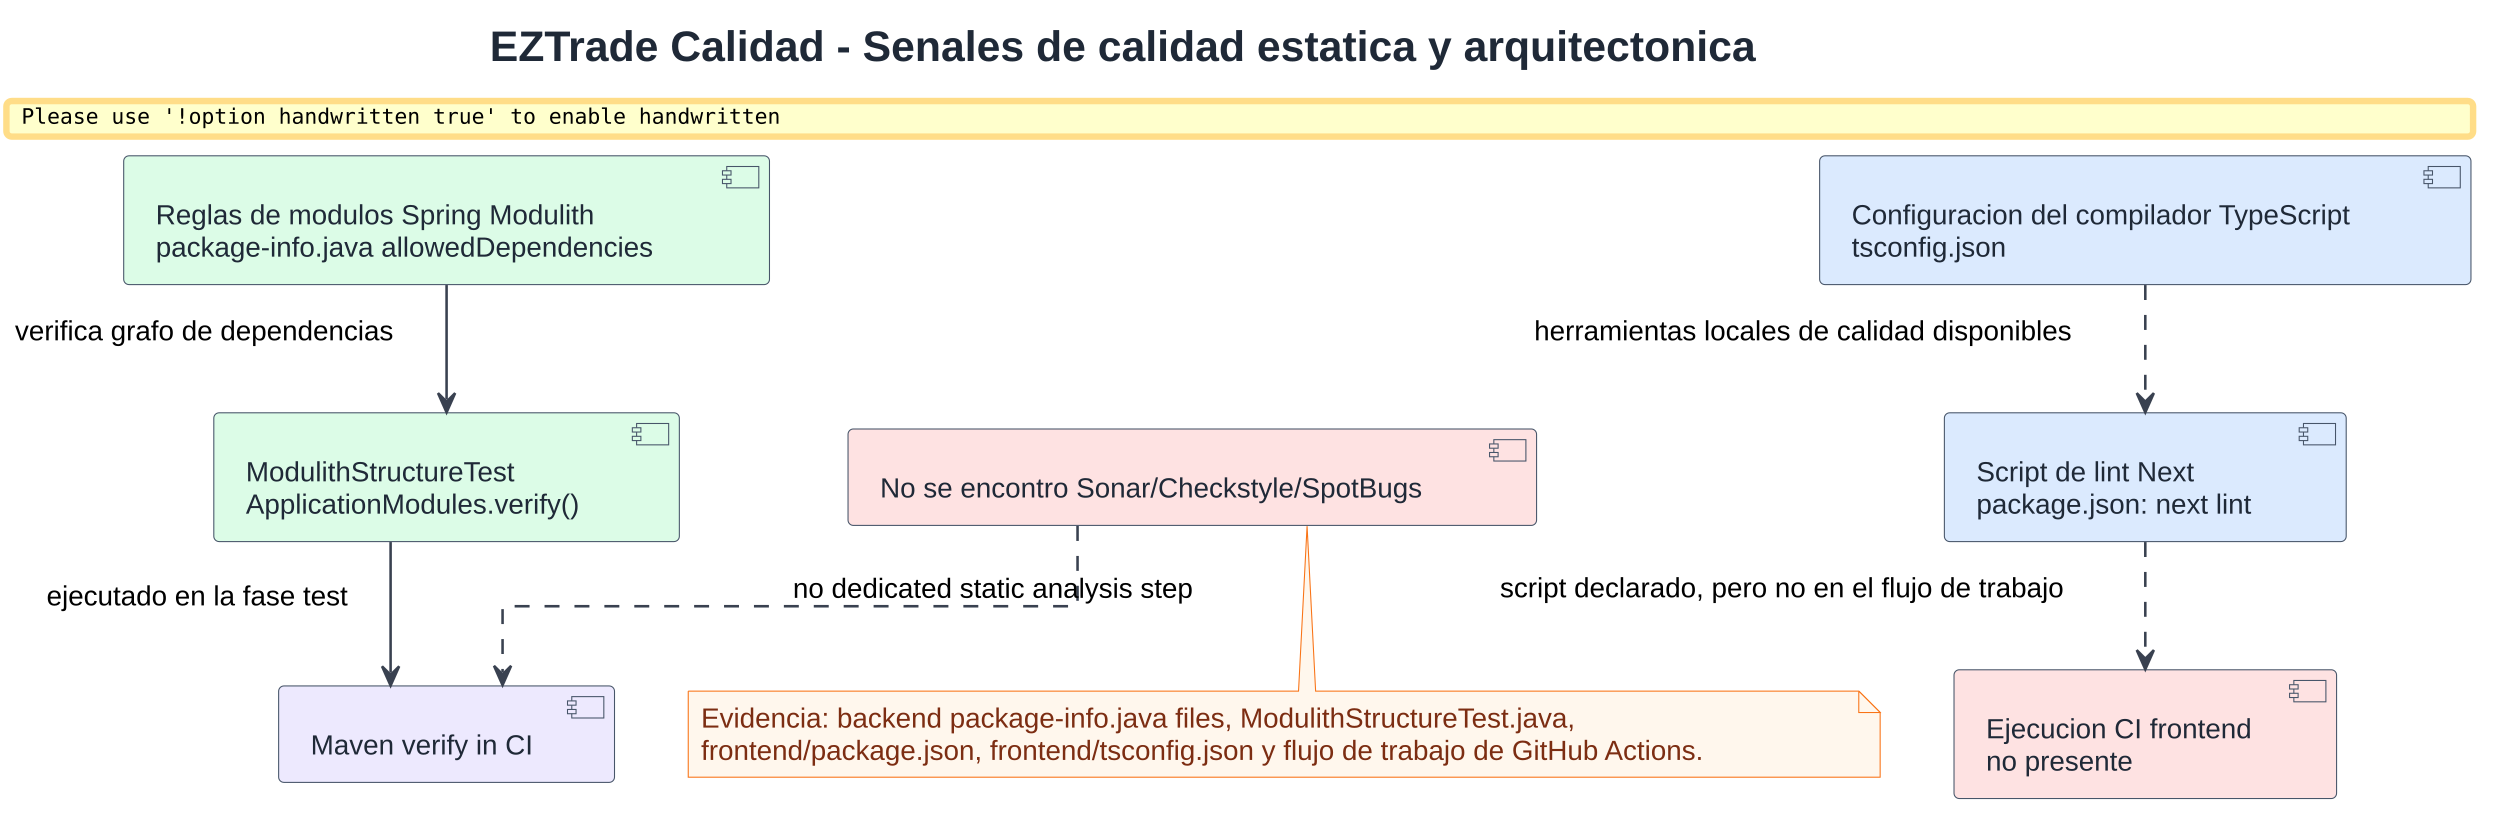
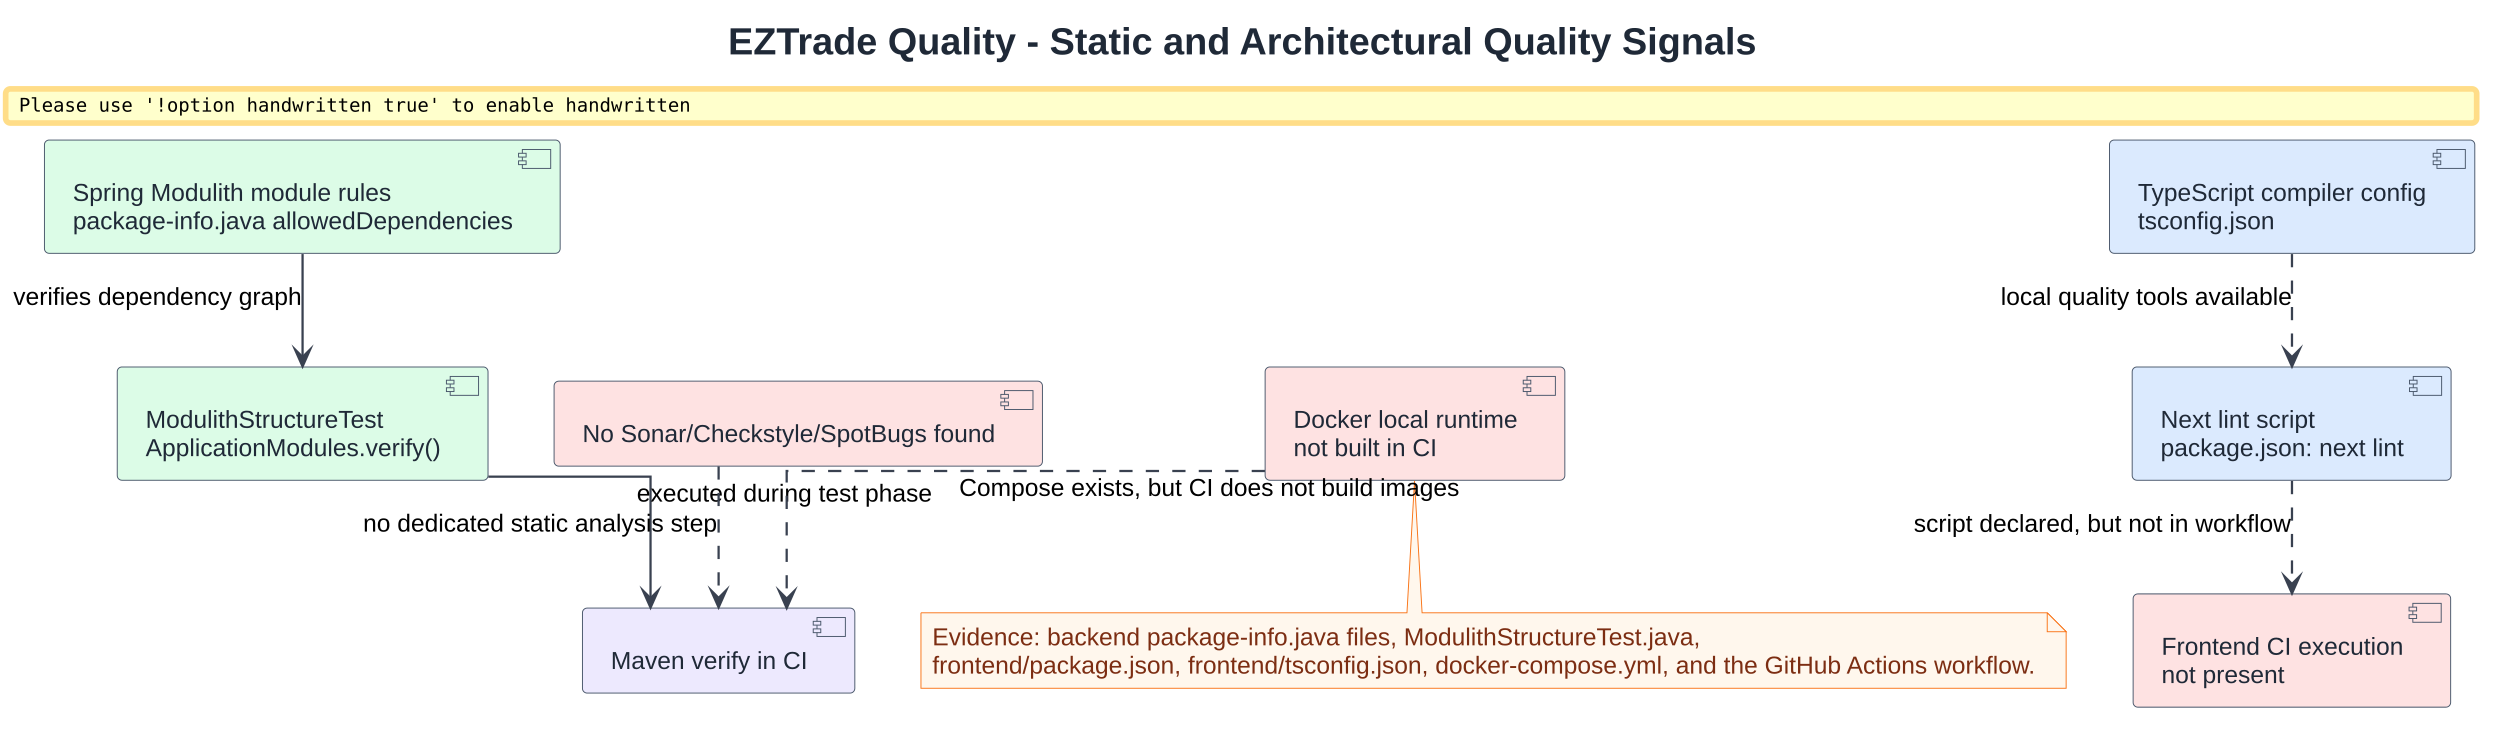
- <svg xmlns="http://www.w3.org/2000/svg" contentStyleType="text/css" data-diagram-type="DESCRIPTION" height="387px" preserveAspectRatio="none" style="width:1170px;height:387px;background:#FFFFFF;" version="1.1" viewBox="0 0 1170 387" width="1170px" zoomAndPan="magnify">
+ <svg xmlns="http://www.w3.org/2000/svg" contentStyleType="text/css" data-diagram-type="DESCRIPTION" height="387px" preserveAspectRatio="none" style="width:1322px;height:387px;background:#FFFFFF;" version="1.1" viewBox="0 0 1322 387" width="1322px" zoomAndPan="magnify">
  <defs />
  <g>
    <g class="title" data-source-line="3">
-       <text fill="#1F2937" font-family="Arial" font-size="20" font-weight="700" lengthAdjust="spacing" textLength="704.99" x="229.209" y="28.564">EZTrade Calidad - Senales de calidad estatica y arquitectonica</text>
+       <text fill="#1F2937" font-family="Arial" font-size="20" font-weight="700" lengthAdjust="spacing" textLength="545.684" x="384.993" y="28.76">EZTrade Quality - Static and Architectural Quality Signals</text>
    </g>
-     <rect fill="#FFFFCC" height="16.641" rx="2.5" ry="2.5" style="stroke:#FFDD88;stroke-width:3;" width="1154.408" x="3" y="47.281" />
-     <text fill="#000000" font-family="monospace" font-size="10" lengthAdjust="spacing" textLength="355.21" x="10" y="57.922">Please use '!option handwritten true' to enable handwritten</text>
-     <g class="entity" data-qualified-name="ModuleRules" data-source-line="5" id="ent0002">
-       <rect fill="#DCFCE7" height="60.266" rx="2.5" ry="2.5" style="stroke:#475569;stroke-width:0.5;" width="302.228" x="57.89" y="72.922" />
-       <rect fill="#DCFCE7" height="10" style="stroke:#475569;stroke-width:0.5;" width="15" x="340.118" y="77.922" />
-       <rect fill="#DCFCE7" height="2" style="stroke:#475569;stroke-width:0.5;" width="4" x="338.118" y="79.922" />
-       <rect fill="#DCFCE7" height="2" style="stroke:#475569;stroke-width:0.5;" width="4" x="338.118" y="83.922" />
-       <text fill="#1F2937" font-family="Arial" font-size="13" lengthAdjust="spacing" textLength="230.033" x="72.89" y="104.989">Reglas de modulos Spring Modulith</text>
-       <text fill="#1F2937" font-family="Arial" font-size="13" lengthAdjust="spacing" textLength="262.228" x="72.89" y="120.122">package-info.java allowedDependencies</text>
+     <rect fill="#FFFFCC" height="18.057" rx="2.5" ry="2.5" style="stroke:#FFDD88;stroke-width:3;" width="1306.669" x="3" y="46.998" />
+     <text fill="#000000" font-family="monospace" font-size="10" lengthAdjust="spacing" textLength="354.058" x="10" y="59.055">Please use '!option handwritten true' to enable handwritten</text>
+     <g class="entity" data-qualified-name="ModuleRules" data-source-line="5" id="ent0001">
+       <rect fill="#DCFCE7" height="59.898" rx="2.5" ry="2.5" style="stroke:#475569;stroke-width:0.5;" width="272.711" x="23.5" y="74.055" />
+       <rect fill="#DCFCE7" height="10" style="stroke:#475569;stroke-width:0.5;" width="15" x="276.211" y="79.055" />
+       <rect fill="#DCFCE7" height="2" style="stroke:#475569;stroke-width:0.5;" width="4" x="274.211" y="81.055" />
+       <rect fill="#DCFCE7" height="2" style="stroke:#475569;stroke-width:0.5;" width="4" x="274.211" y="85.055" />
+       <text fill="#1F2937" font-family="Arial" font-size="13" lengthAdjust="spacing" textLength="168.365" x="38.5" y="106.249">Spring Modulith module rules</text>
+       <text fill="#1F2937" font-family="Arial" font-size="13" lengthAdjust="spacing" textLength="232.711" x="38.5" y="121.197">package-info.java allowedDependencies</text>
    </g>
-     <g class="entity" data-qualified-name="ModulithTest" data-source-line="6" id="ent0003">
-       <rect fill="#DCFCE7" height="60.266" rx="2.5" ry="2.5" style="stroke:#475569;stroke-width:0.5;" width="217.874" x="100.06" y="193.192" />
-       <rect fill="#DCFCE7" height="10" style="stroke:#475569;stroke-width:0.5;" width="15" x="297.934" y="198.192" />
-       <rect fill="#DCFCE7" height="2" style="stroke:#475569;stroke-width:0.5;" width="4" x="295.934" y="200.192" />
-       <rect fill="#DCFCE7" height="2" style="stroke:#475569;stroke-width:0.5;" width="4" x="295.934" y="204.192" />
-       <text fill="#1F2937" font-family="Arial" font-size="13" lengthAdjust="spacing" textLength="144.79" x="115.06" y="225.259">ModulithStructureTest</text>
-       <text fill="#1F2937" font-family="Arial" font-size="13" lengthAdjust="spacing" textLength="177.874" x="115.06" y="240.392">ApplicationModules.verify()</text>
+     <g class="entity" data-qualified-name="ModulithTest" data-source-line="6" id="ent0002">
+       <rect fill="#DCFCE7" height="59.898" rx="2.5" ry="2.5" style="stroke:#475569;stroke-width:0.5;" width="196.064" x="62" y="194.055" />
+       <rect fill="#DCFCE7" height="10" style="stroke:#475569;stroke-width:0.5;" width="15" x="238.064" y="199.055" />
+       <rect fill="#DCFCE7" height="2" style="stroke:#475569;stroke-width:0.5;" width="4" x="236.064" y="201.055" />
+       <rect fill="#DCFCE7" height="2" style="stroke:#475569;stroke-width:0.5;" width="4" x="236.064" y="205.055" />
+       <text fill="#1F2937" font-family="Arial" font-size="13" lengthAdjust="spacing" textLength="127.163" x="77" y="226.249">ModulithStructureTest</text>
+       <text fill="#1F2937" font-family="Arial" font-size="13" lengthAdjust="spacing" textLength="156.064" x="77" y="241.197">ApplicationModules.verify()</text>
    </g>
-     <g class="entity" data-qualified-name="MavenVerify" data-source-line="7" id="ent0004">
-       <rect fill="#EDE9FE" height="45.133" rx="2.5" ry="2.5" style="stroke:#475569;stroke-width:0.5;" width="157.19" x="130.4" y="321.022" />
-       <rect fill="#EDE9FE" height="10" style="stroke:#475569;stroke-width:0.5;" width="15" x="267.59" y="326.022" />
-       <rect fill="#EDE9FE" height="2" style="stroke:#475569;stroke-width:0.5;" width="4" x="265.59" y="328.022" />
-       <rect fill="#EDE9FE" height="2" style="stroke:#475569;stroke-width:0.5;" width="4" x="265.59" y="332.022" />
-       <text fill="#1F2937" font-family="Arial" font-size="13" lengthAdjust="spacing" textLength="117.19" x="145.4" y="353.089">Maven verify in CI</text>
+     <g class="entity" data-qualified-name="MavenVerify" data-source-line="7" id="ent0003">
+       <rect fill="#EDE9FE" height="44.949" rx="2.5" ry="2.5" style="stroke:#475569;stroke-width:0.5;" width="144.032" x="308" y="321.555" />
+       <rect fill="#EDE9FE" height="10" style="stroke:#475569;stroke-width:0.5;" width="15" x="432.032" y="326.555" />
+       <rect fill="#EDE9FE" height="2" style="stroke:#475569;stroke-width:0.5;" width="4" x="430.032" y="328.555" />
+       <rect fill="#EDE9FE" height="2" style="stroke:#475569;stroke-width:0.5;" width="4" x="430.032" y="332.555" />
+       <text fill="#1F2937" font-family="Arial" font-size="13" lengthAdjust="spacing" textLength="104.032" x="323" y="353.748">Maven verify in CI</text>
    </g>
-     <g class="entity" data-qualified-name="TsConfig" data-source-line="8" id="ent0005">
-       <rect fill="#DBEAFE" height="60.266" rx="2.5" ry="2.5" style="stroke:#475569;stroke-width:0.5;" width="304.818" x="851.59" y="72.922" />
-       <rect fill="#DBEAFE" height="10" style="stroke:#475569;stroke-width:0.5;" width="15" x="1136.408" y="77.922" />
-       <rect fill="#DBEAFE" height="2" style="stroke:#475569;stroke-width:0.5;" width="4" x="1134.408" y="79.922" />
-       <rect fill="#DBEAFE" height="2" style="stroke:#475569;stroke-width:0.5;" width="4" x="1134.408" y="83.922" />
-       <text fill="#1F2937" font-family="Arial" font-size="13" lengthAdjust="spacing" textLength="264.818" x="866.59" y="104.989">Configuracion del compilador TypeScript</text>
-       <text fill="#1F2937" font-family="Arial" font-size="13" lengthAdjust="spacing" textLength="82.361" x="866.59" y="120.122">tsconfig.json</text>
+     <g class="entity" data-qualified-name="TsConfig" data-source-line="8" id="ent0004">
+       <rect fill="#DBEAFE" height="59.898" rx="2.5" ry="2.5" style="stroke:#475569;stroke-width:0.5;" width="193.169" x="1115.5" y="74.055" />
+       <rect fill="#DBEAFE" height="10" style="stroke:#475569;stroke-width:0.5;" width="15" x="1288.669" y="79.055" />
+       <rect fill="#DBEAFE" height="2" style="stroke:#475569;stroke-width:0.5;" width="4" x="1286.669" y="81.055" />
+       <rect fill="#DBEAFE" height="2" style="stroke:#475569;stroke-width:0.5;" width="4" x="1286.669" y="85.055" />
+       <text fill="#1F2937" font-family="Arial" font-size="13" lengthAdjust="spacing" textLength="153.169" x="1130.5" y="106.249">TypeScript compiler config</text>
+       <text fill="#1F2937" font-family="Arial" font-size="13" lengthAdjust="spacing" textLength="72.262" x="1130.5" y="121.197">tsconfig.json</text>
    </g>
-     <g class="entity" data-qualified-name="NextLint" data-source-line="9" id="ent0006">
-       <rect fill="#DBEAFE" height="60.266" rx="2.5" ry="2.5" style="stroke:#475569;stroke-width:0.5;" width="188.053" x="909.97" y="193.192" />
-       <rect fill="#DBEAFE" height="10" style="stroke:#475569;stroke-width:0.5;" width="15" x="1078.023" y="198.192" />
-       <rect fill="#DBEAFE" height="2" style="stroke:#475569;stroke-width:0.5;" width="4" x="1076.023" y="200.192" />
-       <rect fill="#DBEAFE" height="2" style="stroke:#475569;stroke-width:0.5;" width="4" x="1076.023" y="204.192" />
-       <text fill="#1F2937" font-family="Arial" font-size="13" lengthAdjust="spacing" textLength="117.425" x="924.97" y="225.259">Script de lint Next</text>
-       <text fill="#1F2937" font-family="Arial" font-size="13" lengthAdjust="spacing" textLength="148.053" x="924.97" y="240.392">package.json: next lint</text>
+     <g class="entity" data-qualified-name="NextLint" data-source-line="9" id="ent0005">
+       <rect fill="#DBEAFE" height="59.898" rx="2.5" ry="2.5" style="stroke:#475569;stroke-width:0.5;" width="168.635" x="1127.5" y="194.055" />
+       <rect fill="#DBEAFE" height="10" style="stroke:#475569;stroke-width:0.5;" width="15" x="1276.135" y="199.055" />
+       <rect fill="#DBEAFE" height="2" style="stroke:#475569;stroke-width:0.5;" width="4" x="1274.135" y="201.055" />
+       <rect fill="#DBEAFE" height="2" style="stroke:#475569;stroke-width:0.5;" width="4" x="1274.135" y="205.055" />
+       <text fill="#1F2937" font-family="Arial" font-size="13" lengthAdjust="spacing" textLength="81.631" x="1142.5" y="226.249">Next lint script</text>
+       <text fill="#1F2937" font-family="Arial" font-size="13" lengthAdjust="spacing" textLength="128.635" x="1142.5" y="241.197">package.json: next lint</text>
    </g>
-     <g class="entity" data-qualified-name="FrontendCiGap" data-source-line="10" id="ent0007">
-       <rect fill="#FEE2E2" height="60.266" rx="2.5" ry="2.5" style="stroke:#475569;stroke-width:0.5;" width="179.039" x="914.48" y="313.452" />
-       <rect fill="#FEE2E2" height="10" style="stroke:#475569;stroke-width:0.5;" width="15" x="1073.519" y="318.452" />
-       <rect fill="#FEE2E2" height="2" style="stroke:#475569;stroke-width:0.5;" width="4" x="1071.519" y="320.452" />
-       <rect fill="#FEE2E2" height="2" style="stroke:#475569;stroke-width:0.5;" width="4" x="1071.519" y="324.452" />
-       <text fill="#1F2937" font-family="Arial" font-size="13" lengthAdjust="spacing" textLength="139.039" x="929.48" y="345.519">Ejecucion CI frontend</text>
-       <text fill="#1F2937" font-family="Arial" font-size="13" lengthAdjust="spacing" textLength="78.025" x="929.48" y="360.652">no presente</text>
+     <g class="entity" data-qualified-name="FrontendCiGap" data-source-line="10" id="ent0006">
+       <rect fill="#FEE2E2" height="59.898" rx="2.5" ry="2.5" style="stroke:#475569;stroke-width:0.5;" width="167.905" x="1128" y="314.055" />
+       <rect fill="#FEE2E2" height="10" style="stroke:#475569;stroke-width:0.5;" width="15" x="1275.905" y="319.055" />
+       <rect fill="#FEE2E2" height="2" style="stroke:#475569;stroke-width:0.5;" width="4" x="1273.905" y="321.055" />
+       <rect fill="#FEE2E2" height="2" style="stroke:#475569;stroke-width:0.5;" width="4" x="1273.905" y="325.055" />
+       <text fill="#1F2937" font-family="Arial" font-size="13" lengthAdjust="spacing" textLength="127.905" x="1143" y="346.248">Frontend CI execution</text>
+       <text fill="#1F2937" font-family="Arial" font-size="13" lengthAdjust="spacing" textLength="65.044" x="1143" y="361.197">not present</text>
    </g>
-     <g class="entity" data-qualified-name="StaticGap" data-source-line="11" id="ent0008">
-       <rect fill="#FEE2E2" height="45.133" rx="2.5" ry="2.5" style="stroke:#475569;stroke-width:0.5;" width="322.236" x="396.88" y="200.762" />
-       <rect fill="#FEE2E2" height="10" style="stroke:#475569;stroke-width:0.5;" width="15" x="699.116" y="205.762" />
-       <rect fill="#FEE2E2" height="2" style="stroke:#475569;stroke-width:0.5;" width="4" x="697.116" y="207.762" />
-       <rect fill="#FEE2E2" height="2" style="stroke:#475569;stroke-width:0.5;" width="4" x="697.116" y="211.762" />
-       <text fill="#1F2937" font-family="Arial" font-size="13" lengthAdjust="spacing" textLength="282.236" x="411.88" y="232.829">No se encontro Sonar/Checkstyle/SpotBugs</text>
+     <g class="entity" data-qualified-name="StaticGap" data-source-line="11" id="ent0007">
+       <rect fill="#FEE2E2" height="44.949" rx="2.5" ry="2.5" style="stroke:#475569;stroke-width:0.5;" width="258.239" x="293" y="201.555" />
+       <rect fill="#FEE2E2" height="10" style="stroke:#475569;stroke-width:0.5;" width="15" x="531.239" y="206.555" />
+       <rect fill="#FEE2E2" height="2" style="stroke:#475569;stroke-width:0.5;" width="4" x="529.239" y="208.555" />
+       <rect fill="#FEE2E2" height="2" style="stroke:#475569;stroke-width:0.5;" width="4" x="529.239" y="212.555" />
+       <text fill="#1F2937" font-family="Arial" font-size="13" lengthAdjust="spacing" textLength="218.239" x="308" y="233.749">No Sonar/Checkstyle/SpotBugs found</text>
    </g>
-     <g class="entity" data-qualified-name="GMN14" data-source-line="20" id="ent0015">
-       <path d="M322.1,323.452 L322.1,363.717 A0,0 0 0 0 322.1,363.717 L879.909,363.717 A0,0 0 0 0 879.909,363.717 L879.909,333.452 L869.909,323.452 L615.71,323.452 L611.71,246.232 L607.71,323.452 L322.1,323.452 A0,0 0 0 0 322.1,323.452" fill="#FFF7ED" style="stroke:#F97316;stroke-width:0.5;" />
-       <path d="M869.909,323.452 L869.909,333.452 L879.909,333.452 L869.909,323.452" fill="#FFF7ED" style="stroke:#F97316;stroke-width:0.5;" />
-       <text fill="#7C2D12" font-family="Arial" font-size="13" lengthAdjust="spacing" textLength="465.575" x="328.1" y="340.519">Evidencia: backend package-info.java files, ModulithStructureTest.java,</text>
-       <text fill="#7C2D12" font-family="Arial" font-size="13" lengthAdjust="spacing" textLength="536.809" x="328.1" y="355.652">frontend/package.json, frontend/tsconfig.json y flujo de trabajo de GitHub Actions.</text>
+     <g class="entity" data-qualified-name="DockerCiGap" data-source-line="12" id="ent0008">
+       <rect fill="#FEE2E2" height="59.898" rx="2.5" ry="2.5" style="stroke:#475569;stroke-width:0.5;" width="158.485" x="669" y="194.055" />
+       <rect fill="#FEE2E2" height="10" style="stroke:#475569;stroke-width:0.5;" width="15" x="807.485" y="199.055" />
+       <rect fill="#FEE2E2" height="2" style="stroke:#475569;stroke-width:0.5;" width="4" x="805.485" y="201.055" />
+       <rect fill="#FEE2E2" height="2" style="stroke:#475569;stroke-width:0.5;" width="4" x="805.485" y="205.055" />
+       <text fill="#1F2937" font-family="Arial" font-size="13" lengthAdjust="spacing" textLength="118.485" x="684" y="226.249">Docker local runtime</text>
+       <text fill="#1F2937" font-family="Arial" font-size="13" lengthAdjust="spacing" textLength="75.874" x="684" y="241.197">not built in CI</text>
    </g>
-     <g class="link" data-entity-1="ent0002" data-entity-2="ent0003" data-link-type="dependency" data-source-line="13" id="lnk9">
-       <path d="M209,133.402 C209,151.642 209,168.752 209,186.982" fill="none" id="ModuleRules-to-ModulithTest" style="stroke:#394150;stroke-width:1.2;" />
-       <polygon fill="#394150" points="209,192.982,213,183.982,209,187.982,205,183.982,209,192.982" style="stroke:#394150;stroke-width:1.2;" />
-       <text fill="#000000" font-family="Arial" font-size="13" lengthAdjust="spacing" textLength="201.417" x="7" y="159.259">verifica grafo de dependencias</text>
+     <g class="entity" data-qualified-name="GMN15" data-source-line="22" id="ent0016">
+       <path d="M487,324.055 L487,363.952 A0,0 0 0 0 487,363.952 L1092.575,363.952 A0,0 0 0 0 1092.575,363.952 L1092.575,334.055 L1082.575,324.055 L752,324.055 L748,254.335 L744,324.055 L487,324.055 A0,0 0 0 0 487,324.055" fill="#FFF7ED" style="stroke:#F97316;stroke-width:0.5;" />
+       <path d="M1082.575,324.055 L1082.575,334.055 L1092.575,334.055 L1082.575,324.055" fill="#FFF7ED" style="stroke:#F97316;stroke-width:0.5;" />
+       <text fill="#7C2D12" font-family="Arial" font-size="13" lengthAdjust="spacing" textLength="407.551" x="493" y="341.248">Evidence: backend package-info.java files, ModulithStructureTest.java,</text>
+       <text fill="#7C2D12" font-family="Arial" font-size="13" lengthAdjust="spacing" textLength="584.575" x="493" y="356.197">frontend/package.json, frontend/tsconfig.json, docker-compose.yml, and the GitHub Actions workflow.</text>
    </g>
-     <g class="link" data-entity-1="ent0003" data-entity-2="ent0004" data-link-type="dependency" data-source-line="14" id="lnk10">
-       <path d="M182.8,253.672 C182.8,274.552 182.8,295.832 182.8,314.842" fill="none" id="ModulithTest-to-MavenVerify" style="stroke:#394150;stroke-width:1.2;" />
-       <polygon fill="#394150" points="182.8,320.842,186.8,311.842,182.8,315.842,178.8,311.842,182.8,320.842" style="stroke:#394150;stroke-width:1.2;" />
-       <text fill="#000000" font-family="Arial" font-size="13" lengthAdjust="spacing" textLength="160.888" x="21.8" y="283.329">ejecutado en la fase test</text>
+     <g class="link" data-entity-1="ent0001" data-entity-2="ent0002" data-link-type="dependency" data-source-line="14" id="lnk9">
+       <path d="M160,134.335 C160,152.525 160,170.595 160,188.785" fill="none" id="ModuleRules-to-ModulithTest" style="stroke:#394150;stroke-width:1.2;" />
+       <polygon fill="#394150" points="160,193.785,164,184.785,160,188.785,156,184.785,160,193.785" style="stroke:#394150;stroke-width:1.2;stroke-linejoin:miter;stroke-miterlimit:10;" />
+       <text fill="#000000" font-family="Arial" font-size="13" lengthAdjust="spacing" textLength="152.49" x="7" y="161.249">verifies dependency graph</text>
    </g>
-     <g class="link" data-entity-1="ent0005" data-entity-2="ent0006" data-link-type="dependency" data-source-line="15" id="lnk11">
-       <path d="M1004,133.402 C1004,151.642 1004,168.752 1004,186.982" fill="none" id="TsConfig-to-NextLint" style="stroke:#394150;stroke-width:1.2;stroke-dasharray:7,7;" />
-       <polygon fill="#394150" points="1004,192.982,1008,183.982,1004,187.982,1000,183.982,1004,192.982" style="stroke:#394150;stroke-width:1.2;" />
-       <text fill="#000000" font-family="Arial" font-size="13" lengthAdjust="spacing" textLength="285.219" x="718" y="159.259">herramientas locales de calidad disponibles</text>
+     <g class="link" data-entity-1="ent0002" data-entity-2="ent0003" data-link-type="dependency" data-source-line="15" id="lnk10">
+       <path d="M258.2,252.055 C302.04,252.055 344,252.055 344,252.055 C344,252.055 344,289.065 344,316.315" fill="none" id="ModulithTest-to-MavenVerify" style="stroke:#394150;stroke-width:1.2;" />
+       <polygon fill="#394150" points="344,321.315,348,312.315,344,316.315,340,312.315,344,321.315" style="stroke:#394150;stroke-width:1.2;stroke-linejoin:miter;stroke-miterlimit:10;" />
+       <text fill="#000000" font-family="Arial" font-size="13" lengthAdjust="spacing" textLength="156.108" x="336.73" y="265.248">executed during test phase</text>
    </g>
-     <g class="link" data-entity-1="ent0006" data-entity-2="ent0007" data-link-type="dependency" data-source-line="16" id="lnk12">
-       <path d="M1004,253.672 C1004,271.902 1004,289.022 1004,307.252" fill="none" id="NextLint-to-FrontendCiGap" style="stroke:#394150;stroke-width:1.2;stroke-dasharray:7,7;" />
-       <polygon fill="#394150" points="1004,313.252,1008,304.252,1004,308.252,1000,304.252,1004,313.252" style="stroke:#394150;stroke-width:1.2;" />
-       <text fill="#000000" font-family="Arial" font-size="13" lengthAdjust="spacing" textLength="301.933" x="702" y="279.529">script declarado, pero no en el flujo de trabajo</text>
+     <g class="link" data-entity-1="ent0004" data-entity-2="ent0005" data-link-type="dependency" data-source-line="16" id="lnk11">
+       <path d="M1212,134.335 C1212,152.525 1212,170.595 1212,188.785" fill="none" id="TsConfig-to-NextLint" style="stroke:#394150;stroke-width:1.2;stroke-dasharray:7,7;" />
+       <polygon fill="#394150" points="1212,193.785,1216,184.785,1212,188.785,1208,184.785,1212,193.785" style="stroke:#394150;stroke-width:1.2;stroke-linejoin:miter;stroke-miterlimit:10;" />
+       <text fill="#000000" font-family="Arial" font-size="13" lengthAdjust="spacing" textLength="153.924" x="1058" y="161.249">local quality tools available</text>
    </g>
-     <g class="link" data-entity-1="ent0008" data-entity-2="ent0004" data-link-type="dependency" data-source-line="17" id="lnk13">
-       <path d="M504.29,246.162 C504.29,263.262 504.29,283.722 504.29,283.722 C504.29,283.722 235.2,283.722 235.2,283.722 C235.2,283.722 235.2,297.732 235.2,314.612" fill="none" id="StaticGap-to-MavenVerify" style="stroke:#394150;stroke-width:1.2;stroke-dasharray:7,7;" />
-       <polygon fill="#394150" points="235.2,320.612,239.2,311.612,235.2,315.612,231.2,311.612,235.2,320.612" style="stroke:#394150;stroke-width:1.2;" />
-       <text fill="#000000" font-family="Arial" font-size="13" lengthAdjust="spacing" textLength="213.745" x="371.08" y="279.789">no dedicated static analysis step</text>
+     <g class="link" data-entity-1="ent0005" data-entity-2="ent0006" data-link-type="dependency" data-source-line="17" id="lnk12">
+       <path d="M1212,254.335 C1212,272.525 1212,290.595 1212,308.785" fill="none" id="NextLint-to-FrontendCiGap" style="stroke:#394150;stroke-width:1.2;stroke-dasharray:7,7;" />
+       <polygon fill="#394150" points="1212,313.785,1216,304.785,1212,308.785,1208,304.785,1212,313.785" style="stroke:#394150;stroke-width:1.2;stroke-linejoin:miter;stroke-miterlimit:10;" />
+       <text fill="#000000" font-family="Arial" font-size="13" lengthAdjust="spacing" textLength="199.424" x="1012" y="281.248">script declared, but not in workflow</text>
+     </g>
+     <g class="link" data-entity-1="ent0007" data-entity-2="ent0003" data-link-type="dependency" data-source-line="18" id="lnk13">
+       <path d="M380,246.625 C380,267.945 380,294.755 380,316.175" fill="none" id="StaticGap-to-MavenVerify" style="stroke:#394150;stroke-width:1.2;stroke-dasharray:7,7;" />
+       <polygon fill="#394150" points="380,321.175,384,312.175,380,316.175,376,312.175,380,321.175" style="stroke:#394150;stroke-width:1.2;stroke-linejoin:miter;stroke-miterlimit:10;" />
+       <text fill="#000000" font-family="Arial" font-size="13" lengthAdjust="spacing" textLength="187.167" x="192" y="281.099">no dedicated static analysis step</text>
+     </g>
+     <g class="link" data-entity-1="ent0008" data-entity-2="ent0003" data-link-type="dependency" data-source-line="19" id="lnk14">
+       <path d="M668.9,249.055 C570.7,249.055 416,249.055 416,249.055 C416,249.055 416,288.445 416,316.545" fill="none" id="DockerCiGap-to-MavenVerify" style="stroke:#394150;stroke-width:1.2;stroke-dasharray:7,7;" />
+       <polygon fill="#394150" points="416,321.545,420,312.545,416,316.545,412,312.545,416,321.545" style="stroke:#394150;stroke-width:1.2;stroke-linejoin:miter;stroke-miterlimit:10;" />
+       <text fill="#000000" font-family="Arial" font-size="13" lengthAdjust="spacing" textLength="264.469" x="507.21" y="262.248">Compose exists, but CI does not build images</text>
    </g>
  </g>
</svg>
